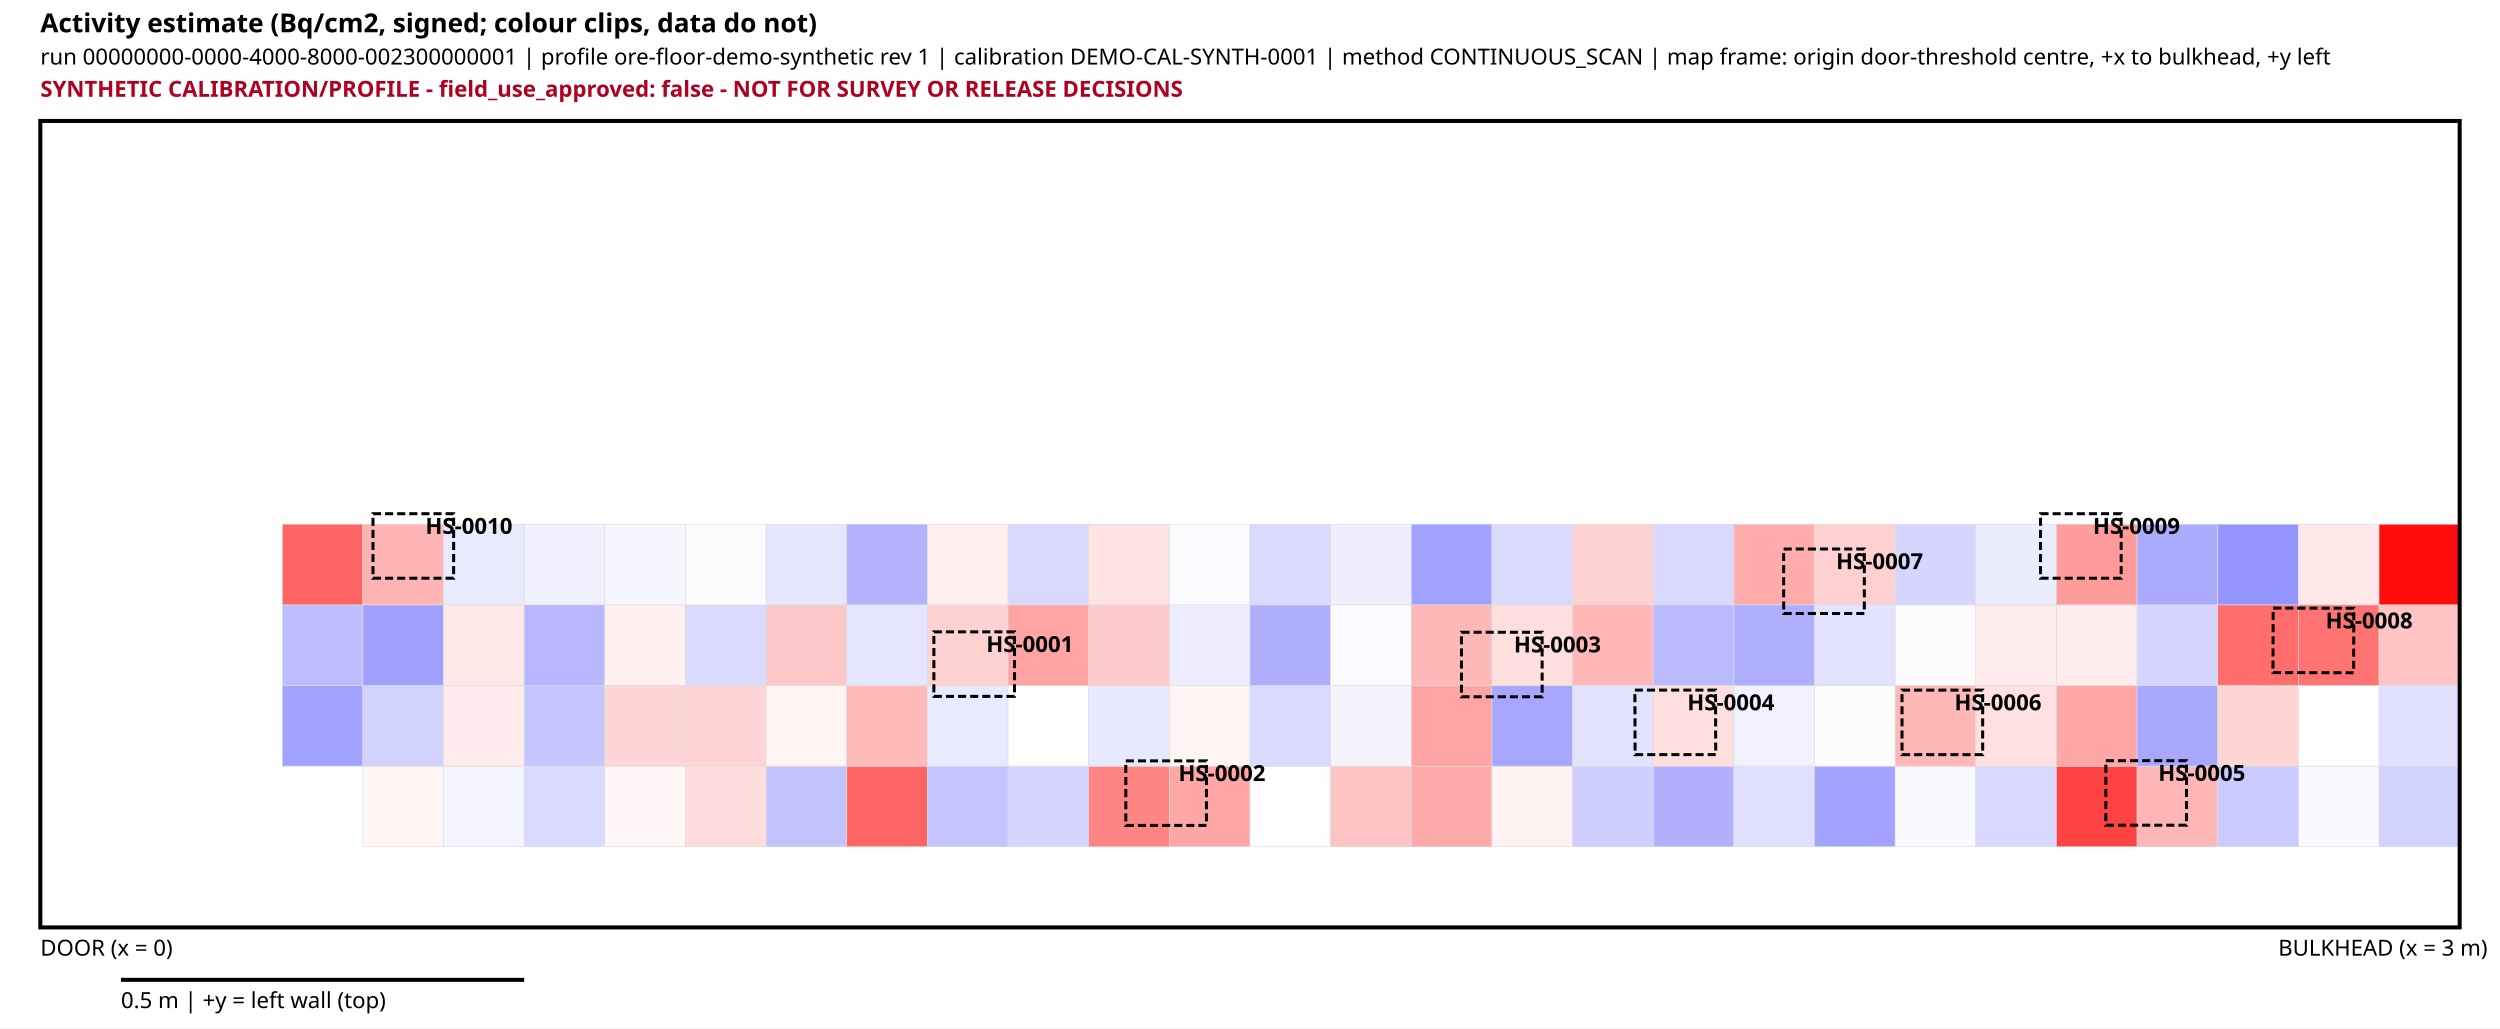
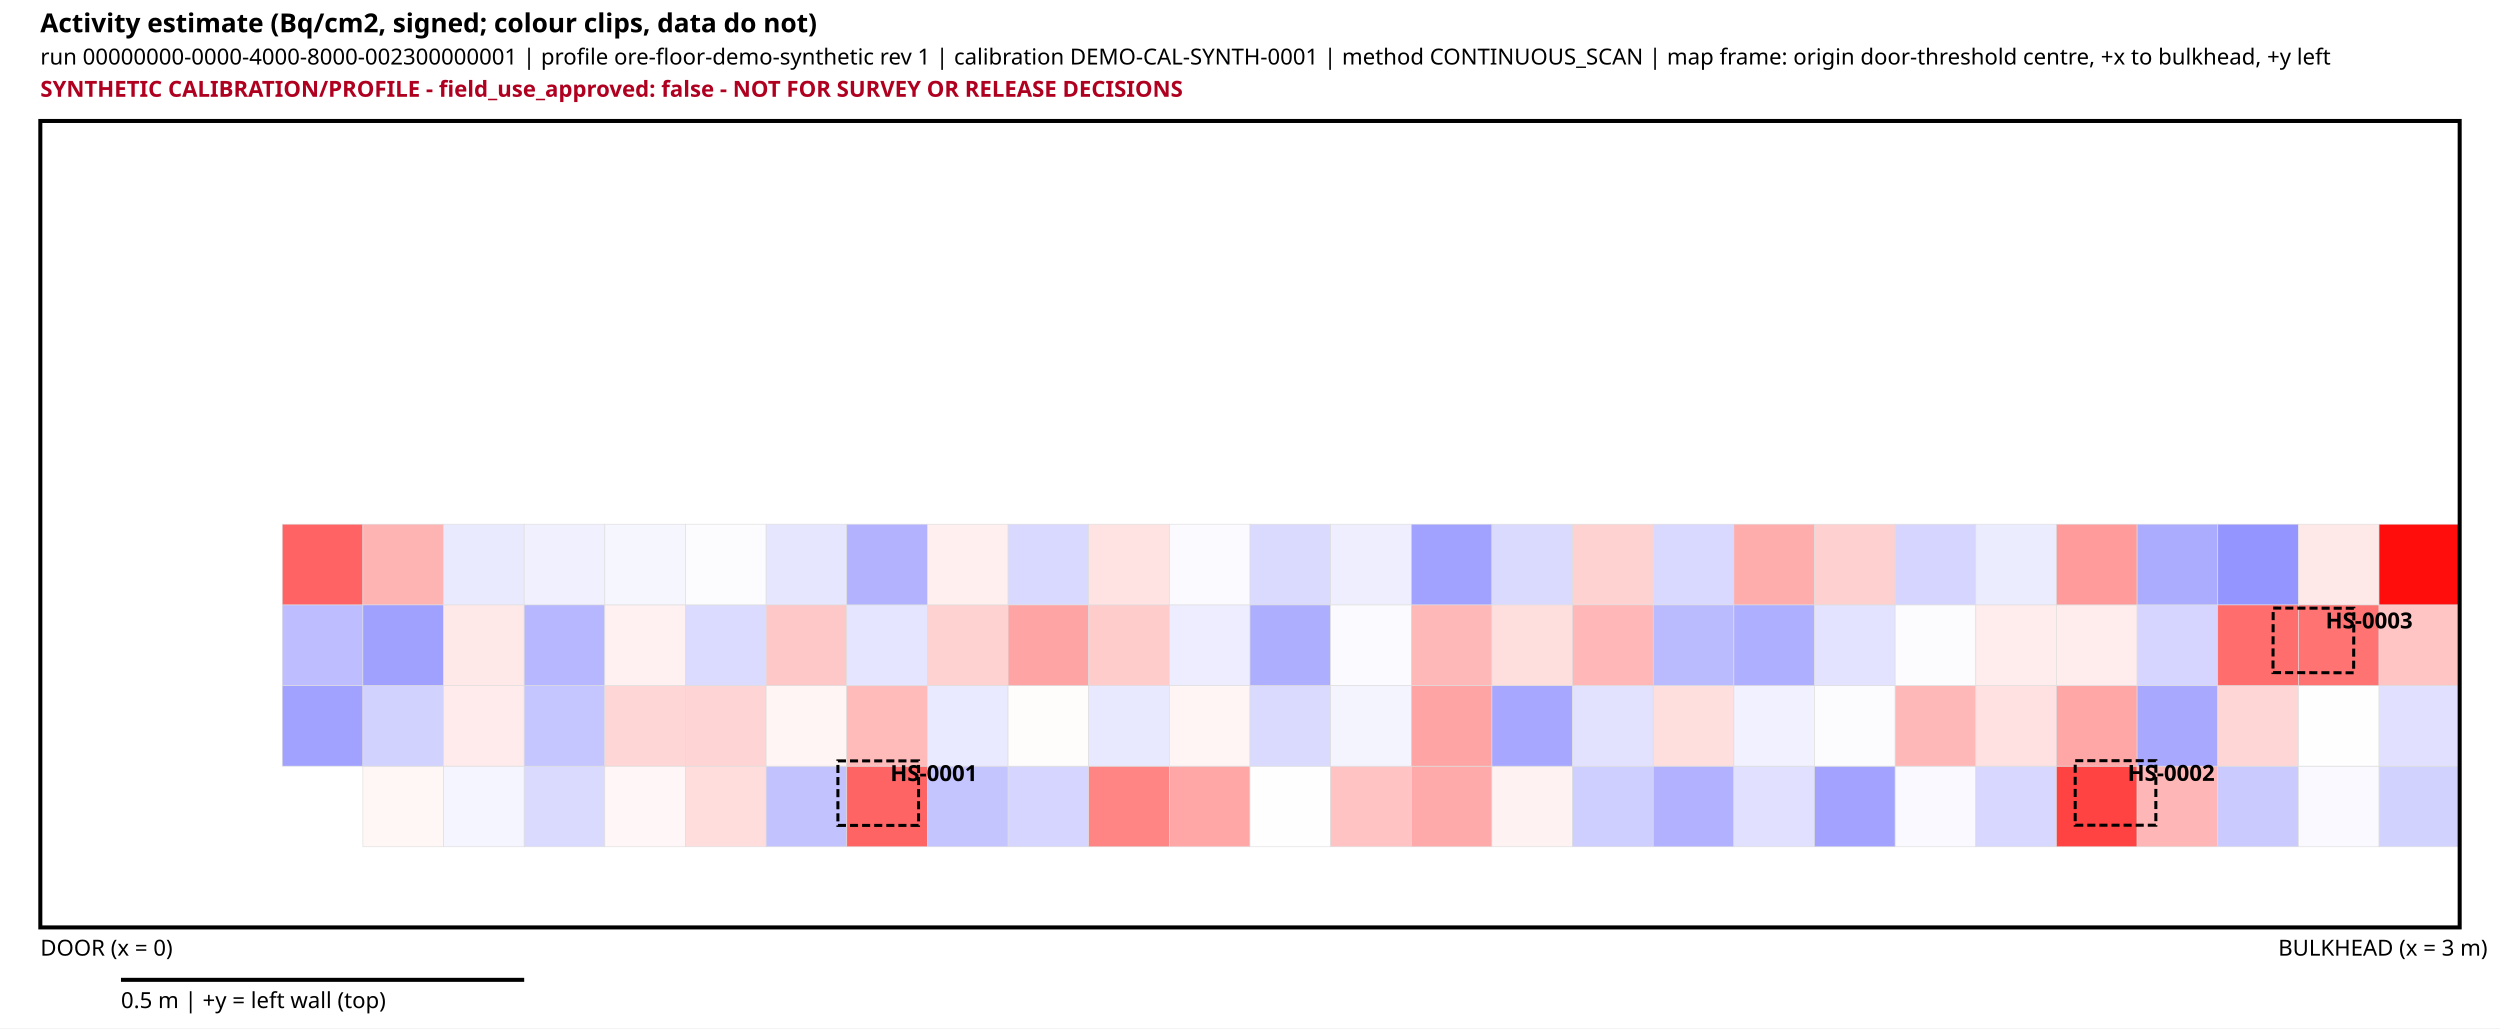
<svg xmlns="http://www.w3.org/2000/svg" width="1240" height="510" viewBox="0 0 1240 510" font-family="sans-serif" font-size="11">
  <defs>
    <pattern id="p-UNVISITED" width="8" height="8" patternUnits="userSpaceOnUse">
      <rect width="8" height="8" fill="#fff" />
      <path d="M0 8L8 0" stroke="#888" stroke-width="1" />
    </pattern>
    <pattern id="p-INVALID_DATA" width="8" height="8" patternUnits="userSpaceOnUse">
      <rect width="8" height="8" fill="#f6d5d5" />
      <path d="M0 0L8 8M0 8L8 0" stroke="#c83c3c" stroke-width="1" />
    </pattern>
    <pattern id="p-INSUFFICIENT_SENSITIVITY" width="6" height="6" patternUnits="userSpaceOnUse">
      <rect width="6" height="6" fill="#fdebc8" />
      <circle cx="3" cy="3" r="1.2" fill="#b9770e" />
    </pattern>
    <pattern id="p-BLOCKED" width="8" height="8" patternUnits="userSpaceOnUse">
      <rect width="8" height="8" fill="#e4dcf0" />
      <path d="M0 4H8" stroke="#785aa0" stroke-width="2" />
    </pattern>
    <pattern id="p-EXCLUDED" width="8" height="8" patternUnits="userSpaceOnUse">
      <rect width="8" height="8" fill="#5a5a5a" />
    </pattern>
    <pattern id="p-ACCEPTABLE" width="8" height="8" patternUnits="userSpaceOnUse">
      <rect width="8" height="8" fill="#2e8b57" />
    </pattern>
  </defs>
  <rect width="1240" height="510" fill="#fff" />
  <text x="20" y="16" font-size="13" font-weight="bold">Activity estimate (Bq/cm2, signed; colour clips, data do not)</text>
  <text x="20" y="32">run 00000000-0000-4000-8000-002300000001 | profile ore-floor-demo-synthetic rev 1 | calibration DEMO-CAL-SYNTH-0001 | method CONTINUOUS_SCAN | map frame: origin door-threshold centre, +x to bulkhead, +y left</text>
  <text x="20" y="48" fill="#b00020" font-weight="bold">SYNTHETIC CALIBRATION/PROFILE - field_use_approved: false - NOT FOR SURVEY OR RELEASE DECISIONS</text>
  <rect x="180.0" y="380.0" width="40.0" height="40.0" fill="rgb(255, 246, 246)" stroke="#ddd" stroke-width="0.3" />
  <rect x="220.0" y="380.0" width="40.0" height="40.0" fill="rgb(245, 245, 255)" stroke="#ddd" stroke-width="0.3" />
  <rect x="260.0" y="380.0" width="40.0" height="40.0" fill="rgb(218, 218, 255)" stroke="#ddd" stroke-width="0.3" />
  <rect x="300.0" y="380.0" width="40.0" height="40.0" fill="rgb(255, 247, 247)" stroke="#ddd" stroke-width="0.3" />
  <rect x="340.0" y="380.0" width="40.0" height="40.0" fill="rgb(255, 221, 221)" stroke="#ddd" stroke-width="0.3" />
  <rect x="380.0" y="380.0" width="40.0" height="40.0" fill="rgb(194, 194, 255)" stroke="#ddd" stroke-width="0.3" />
  <rect x="420.0" y="380.0" width="40.0" height="40.0" fill="rgb(255, 100, 100)" stroke="#ddd" stroke-width="0.3" />
  <rect x="460.0" y="380.0" width="40.0" height="40.0" fill="rgb(196, 196, 255)" stroke="#ddd" stroke-width="0.3" />
  <rect x="500.0" y="380.0" width="40.0" height="40.0" fill="rgb(213, 213, 255)" stroke="#ddd" stroke-width="0.3" />
  <rect x="540.0" y="380.0" width="40.0" height="40.0" fill="rgb(255, 132, 132)" stroke="#ddd" stroke-width="0.3" />
  <rect x="580.0" y="380.0" width="40.0" height="40.0" fill="rgb(255, 167, 167)" stroke="#ddd" stroke-width="0.3" />
  <rect x="620.0" y="380.0" width="40.0" height="40.0" fill="rgb(254, 254, 255)" stroke="#ddd" stroke-width="0.3" />
  <rect x="660.0" y="380.0" width="40.0" height="40.0" fill="rgb(255, 195, 195)" stroke="#ddd" stroke-width="0.3" />
  <rect x="700.0" y="380.0" width="40.0" height="40.0" fill="rgb(255, 170, 170)" stroke="#ddd" stroke-width="0.3" />
  <rect x="740.0" y="380.0" width="40.0" height="40.0" fill="rgb(255, 242, 242)" stroke="#ddd" stroke-width="0.3" />
  <rect x="780.0" y="380.0" width="40.0" height="40.0" fill="rgb(206, 206, 255)" stroke="#ddd" stroke-width="0.3" />
  <rect x="820.0" y="380.0" width="40.0" height="40.0" fill="rgb(177, 177, 255)" stroke="#ddd" stroke-width="0.3" />
  <rect x="860.0" y="380.0" width="40.0" height="40.0" fill="rgb(225, 225, 255)" stroke="#ddd" stroke-width="0.3" />
  <rect x="900.0" y="380.0" width="40.0" height="40.0" fill="rgb(163, 163, 255)" stroke="#ddd" stroke-width="0.3" />
  <rect x="940.0" y="380.0" width="40.0" height="40.0" fill="rgb(249, 249, 255)" stroke="#ddd" stroke-width="0.3" />
  <rect x="980.0" y="380.0" width="40.0" height="40.0" fill="rgb(215, 215, 255)" stroke="#ddd" stroke-width="0.3" />
  <rect x="1020.0" y="380.0" width="40.0" height="40.0" fill="rgb(255, 66, 66)" stroke="#ddd" stroke-width="0.3" />
  <rect x="1060.0" y="380.0" width="40.0" height="40.0" fill="rgb(255, 182, 182)" stroke="#ddd" stroke-width="0.3" />
  <rect x="1100.0" y="380.0" width="40.0" height="40.0" fill="rgb(202, 202, 255)" stroke="#ddd" stroke-width="0.3" />
  <rect x="1140.0" y="380.0" width="40.0" height="40.0" fill="rgb(249, 249, 255)" stroke="#ddd" stroke-width="0.3" />
  <rect x="1180.0" y="380.0" width="40.0" height="40.0" fill="rgb(210, 210, 255)" stroke="#ddd" stroke-width="0.3" />
  <rect x="140.0" y="340.0" width="40.0" height="40.0" fill="rgb(161, 161, 255)" stroke="#ddd" stroke-width="0.3" />
  <rect x="180.0" y="340.0" width="40.0" height="40.0" fill="rgb(210, 210, 255)" stroke="#ddd" stroke-width="0.3" />
  <rect x="220.0" y="340.0" width="40.0" height="40.0" fill="rgb(255, 235, 235)" stroke="#ddd" stroke-width="0.3" />
  <rect x="260.0" y="340.0" width="40.0" height="40.0" fill="rgb(197, 197, 255)" stroke="#ddd" stroke-width="0.3" />
  <rect x="300.0" y="340.0" width="40.0" height="40.0" fill="rgb(255, 214, 214)" stroke="#ddd" stroke-width="0.3" />
  <rect x="340.0" y="340.0" width="40.0" height="40.0" fill="rgb(255, 212, 212)" stroke="#ddd" stroke-width="0.3" />
  <rect x="380.0" y="340.0" width="40.0" height="40.0" fill="rgb(255, 245, 245)" stroke="#ddd" stroke-width="0.3" />
  <rect x="420.0" y="340.0" width="40.0" height="40.0" fill="rgb(255, 186, 186)" stroke="#ddd" stroke-width="0.3" />
  <rect x="460.0" y="340.0" width="40.0" height="40.0" fill="rgb(233, 233, 255)" stroke="#ddd" stroke-width="0.3" />
  <rect x="500.0" y="340.0" width="40.0" height="40.0" fill="rgb(255, 252, 252)" stroke="#ddd" stroke-width="0.3" />
  <rect x="540.0" y="340.0" width="40.0" height="40.0" fill="rgb(232, 232, 255)" stroke="#ddd" stroke-width="0.3" />
  <rect x="580.0" y="340.0" width="40.0" height="40.0" fill="rgb(255, 245, 245)" stroke="#ddd" stroke-width="0.3" />
  <rect x="620.0" y="340.0" width="40.0" height="40.0" fill="rgb(218, 218, 255)" stroke="#ddd" stroke-width="0.3" />
  <rect x="660.0" y="340.0" width="40.0" height="40.0" fill="rgb(244, 244, 255)" stroke="#ddd" stroke-width="0.3" />
  <rect x="700.0" y="340.0" width="40.0" height="40.0" fill="rgb(255, 164, 164)" stroke="#ddd" stroke-width="0.3" />
  <rect x="740.0" y="340.0" width="40.0" height="40.0" fill="rgb(167, 167, 255)" stroke="#ddd" stroke-width="0.3" />
  <rect x="780.0" y="340.0" width="40.0" height="40.0" fill="rgb(226, 226, 255)" stroke="#ddd" stroke-width="0.3" />
  <rect x="820.0" y="340.0" width="40.0" height="40.0" fill="rgb(255, 222, 222)" stroke="#ddd" stroke-width="0.3" />
  <rect x="860.0" y="340.0" width="40.0" height="40.0" fill="rgb(241, 241, 255)" stroke="#ddd" stroke-width="0.3" />
  <rect x="900.0" y="340.0" width="40.0" height="40.0" fill="rgb(252, 252, 255)" stroke="#ddd" stroke-width="0.3" />
  <rect x="940.0" y="340.0" width="40.0" height="40.0" fill="rgb(255, 184, 184)" stroke="#ddd" stroke-width="0.3" />
  <rect x="980.0" y="340.0" width="40.0" height="40.0" fill="rgb(255, 225, 225)" stroke="#ddd" stroke-width="0.3" />
  <rect x="1020.0" y="340.0" width="40.0" height="40.0" fill="rgb(255, 166, 166)" stroke="#ddd" stroke-width="0.3" />
  <rect x="1060.0" y="340.0" width="40.0" height="40.0" fill="rgb(168, 168, 255)" stroke="#ddd" stroke-width="0.3" />
  <rect x="1100.0" y="340.0" width="40.0" height="40.0" fill="rgb(255, 214, 214)" stroke="#ddd" stroke-width="0.3" />
  <rect x="1140.0" y="340.0" width="40.0" height="40.0" fill="rgb(254, 254, 255)" stroke="#ddd" stroke-width="0.3" />
  <rect x="1180.0" y="340.0" width="40.0" height="40.0" fill="rgb(225, 225, 255)" stroke="#ddd" stroke-width="0.3" />
  <rect x="140.0" y="300.0" width="40.0" height="40.0" fill="rgb(189, 189, 255)" stroke="#ddd" stroke-width="0.3" />
  <rect x="180.0" y="300.0" width="40.0" height="40.0" fill="rgb(160, 160, 255)" stroke="#ddd" stroke-width="0.3" />
  <rect x="220.0" y="300.0" width="40.0" height="40.0" fill="rgb(255, 232, 232)" stroke="#ddd" stroke-width="0.3" />
  <rect x="260.0" y="300.0" width="40.0" height="40.0" fill="rgb(183, 183, 255)" stroke="#ddd" stroke-width="0.3" />
  <rect x="300.0" y="300.0" width="40.0" height="40.0" fill="rgb(255, 241, 241)" stroke="#ddd" stroke-width="0.3" />
  <rect x="340.0" y="300.0" width="40.0" height="40.0" fill="rgb(219, 219, 255)" stroke="#ddd" stroke-width="0.3" />
  <rect x="380.0" y="300.0" width="40.0" height="40.0" fill="rgb(255, 200, 200)" stroke="#ddd" stroke-width="0.3" />
  <rect x="420.0" y="300.0" width="40.0" height="40.0" fill="rgb(229, 229, 255)" stroke="#ddd" stroke-width="0.3" />
  <rect x="460.0" y="300.0" width="40.0" height="40.0" fill="rgb(255, 210, 210)" stroke="#ddd" stroke-width="0.3" />
  <rect x="500.0" y="300.0" width="40.0" height="40.0" fill="rgb(255, 164, 164)" stroke="#ddd" stroke-width="0.3" />
  <rect x="540.0" y="300.0" width="40.0" height="40.0" fill="rgb(255, 204, 204)" stroke="#ddd" stroke-width="0.3" />
  <rect x="580.0" y="300.0" width="40.0" height="40.0" fill="rgb(237, 237, 255)" stroke="#ddd" stroke-width="0.3" />
  <rect x="620.0" y="300.0" width="40.0" height="40.0" fill="rgb(174, 174, 255)" stroke="#ddd" stroke-width="0.3" />
  <rect x="660.0" y="300.0" width="40.0" height="40.0" fill="rgb(251, 251, 255)" stroke="#ddd" stroke-width="0.3" />
  <rect x="700.0" y="300.0" width="40.0" height="40.0" fill="rgb(255, 184, 184)" stroke="#ddd" stroke-width="0.3" />
  <rect x="740.0" y="300.0" width="40.0" height="40.0" fill="rgb(255, 222, 222)" stroke="#ddd" stroke-width="0.3" />
  <rect x="780.0" y="300.0" width="40.0" height="40.0" fill="rgb(255, 183, 183)" stroke="#ddd" stroke-width="0.3" />
  <rect x="820.0" y="300.0" width="40.0" height="40.0" fill="rgb(186, 186, 255)" stroke="#ddd" stroke-width="0.3" />
  <rect x="860.0" y="300.0" width="40.0" height="40.0" fill="rgb(175, 175, 255)" stroke="#ddd" stroke-width="0.3" />
  <rect x="900.0" y="300.0" width="40.0" height="40.0" fill="rgb(227, 227, 255)" stroke="#ddd" stroke-width="0.3" />
  <rect x="940.0" y="300.0" width="40.0" height="40.0" fill="rgb(252, 252, 255)" stroke="#ddd" stroke-width="0.3" />
  <rect x="980.0" y="300.0" width="40.0" height="40.0" fill="rgb(255, 236, 236)" stroke="#ddd" stroke-width="0.3" />
  <rect x="1020.0" y="300.0" width="40.0" height="40.0" fill="rgb(255, 236, 236)" stroke="#ddd" stroke-width="0.3" />
  <rect x="1060.0" y="300.0" width="40.0" height="40.0" fill="rgb(213, 213, 255)" stroke="#ddd" stroke-width="0.3" />
  <rect x="1100.0" y="300.0" width="40.0" height="40.0" fill="rgb(255, 109, 109)" stroke="#ddd" stroke-width="0.3" />
  <rect x="1140.0" y="300.0" width="40.0" height="40.0" fill="rgb(255, 115, 115)" stroke="#ddd" stroke-width="0.3" />
  <rect x="1180.0" y="300.0" width="40.0" height="40.0" fill="rgb(255, 196, 196)" stroke="#ddd" stroke-width="0.3" />
  <rect x="140.0" y="260.0" width="40.0" height="40.0" fill="rgb(255, 99, 99)" stroke="#ddd" stroke-width="0.3" />
  <rect x="180.0" y="260.0" width="40.0" height="40.0" fill="rgb(255, 180, 180)" stroke="#ddd" stroke-width="0.3" />
  <rect x="220.0" y="260.0" width="40.0" height="40.0" fill="rgb(234, 234, 255)" stroke="#ddd" stroke-width="0.3" />
  <rect x="260.0" y="260.0" width="40.0" height="40.0" fill="rgb(240, 240, 255)" stroke="#ddd" stroke-width="0.3" />
  <rect x="300.0" y="260.0" width="40.0" height="40.0" fill="rgb(246, 246, 255)" stroke="#ddd" stroke-width="0.3" />
  <rect x="340.0" y="260.0" width="40.0" height="40.0" fill="rgb(252, 252, 255)" stroke="#ddd" stroke-width="0.3" />
  <rect x="380.0" y="260.0" width="40.0" height="40.0" fill="rgb(230, 230, 255)" stroke="#ddd" stroke-width="0.3" />
  <rect x="420.0" y="260.0" width="40.0" height="40.0" fill="rgb(178, 178, 255)" stroke="#ddd" stroke-width="0.3" />
  <rect x="460.0" y="260.0" width="40.0" height="40.0" fill="rgb(255, 239, 239)" stroke="#ddd" stroke-width="0.3" />
  <rect x="500.0" y="260.0" width="40.0" height="40.0" fill="rgb(217, 217, 255)" stroke="#ddd" stroke-width="0.3" />
  <rect x="540.0" y="260.0" width="40.0" height="40.0" fill="rgb(255, 227, 227)" stroke="#ddd" stroke-width="0.3" />
  <rect x="580.0" y="260.0" width="40.0" height="40.0" fill="rgb(250, 250, 255)" stroke="#ddd" stroke-width="0.3" />
  <rect x="620.0" y="260.0" width="40.0" height="40.0" fill="rgb(218, 218, 255)" stroke="#ddd" stroke-width="0.3" />
  <rect x="660.0" y="260.0" width="40.0" height="40.0" fill="rgb(238, 238, 255)" stroke="#ddd" stroke-width="0.3" />
  <rect x="700.0" y="260.0" width="40.0" height="40.0" fill="rgb(161, 161, 255)" stroke="#ddd" stroke-width="0.3" />
  <rect x="740.0" y="260.0" width="40.0" height="40.0" fill="rgb(218, 218, 255)" stroke="#ddd" stroke-width="0.3" />
  <rect x="780.0" y="260.0" width="40.0" height="40.0" fill="rgb(255, 210, 210)" stroke="#ddd" stroke-width="0.3" />
  <rect x="820.0" y="260.0" width="40.0" height="40.0" fill="rgb(217, 217, 255)" stroke="#ddd" stroke-width="0.3" />
  <rect x="860.0" y="260.0" width="40.0" height="40.0" fill="rgb(255, 172, 172)" stroke="#ddd" stroke-width="0.3" />
  <rect x="900.0" y="260.0" width="40.0" height="40.0" fill="rgb(255, 208, 208)" stroke="#ddd" stroke-width="0.3" />
  <rect x="940.0" y="260.0" width="40.0" height="40.0" fill="rgb(213, 213, 255)" stroke="#ddd" stroke-width="0.3" />
  <rect x="980.0" y="260.0" width="40.0" height="40.0" fill="rgb(236, 236, 255)" stroke="#ddd" stroke-width="0.3" />
  <rect x="1020.0" y="260.0" width="40.0" height="40.0" fill="rgb(255, 155, 155)" stroke="#ddd" stroke-width="0.3" />
  <rect x="1060.0" y="260.0" width="40.0" height="40.0" fill="rgb(172, 172, 255)" stroke="#ddd" stroke-width="0.3" />
  <rect x="1100.0" y="260.0" width="40.0" height="40.0" fill="rgb(149, 149, 255)" stroke="#ddd" stroke-width="0.3" />
  <rect x="1140.0" y="260.0" width="40.0" height="40.0" fill="rgb(255, 232, 232)" stroke="#ddd" stroke-width="0.3" />
  <rect x="1180.0" y="260.0" width="40.0" height="40.0" fill="rgb(255, 12, 12)" stroke="#ddd" stroke-width="0.3" />
  <rect x="20.0" y="60.0" width="1200.0" height="400.0" fill="none" stroke="#000" stroke-width="2" />
  <text x="20.0" y="474.0">DOOR (x = 0)</text>
  <text x="1130.0" y="474.0">BULKHEAD (x = 3 m)</text>
  <line x1="60.0" y1="486.0" x2="260.0" y2="486.0" stroke="#000" stroke-width="2" />
  <text x="60.0" y="500.0">0.5 m | +y = left wall (top)</text>
-   <polygon points="463.2,345.4 503.2,345.4 503.2,313.4 463.2,313.4" fill="none" stroke="#000" stroke-width="1.5" stroke-dasharray="4 2" />
-   <text x="489.2" y="323.4" font-weight="bold">HS-0001</text>
-   <polygon points="558.4,409.4 598.4,409.4 598.4,377.4 558.4,377.4" fill="none" stroke="#000" stroke-width="1.5" stroke-dasharray="4 2" />
-   <text x="584.5" y="387.4" font-weight="bold">HS-0002</text>
-   <polygon points="724.9,345.6 764.9,345.6 764.9,313.6 724.9,313.6" fill="none" stroke="#000" stroke-width="1.5" stroke-dasharray="4 2" />
-   <text x="750.9" y="323.6" font-weight="bold">HS-0003</text>
-   <polygon points="811.0,374.3 851.0,374.3 850.9,342.3 810.9,342.3" fill="none" stroke="#000" stroke-width="1.5" stroke-dasharray="4 2" />
-   <text x="836.9" y="352.3" font-weight="bold">HS-0004</text>
-   <polygon points="1044.5,409.3 1084.5,409.3 1084.5,377.3 1044.5,377.3" fill="none" stroke="#000" stroke-width="1.5" stroke-dasharray="4 2" />
-   <text x="1070.5" y="387.3" font-weight="bold">HS-0005</text>
-   <polygon points="943.4,374.3 983.4,374.3 983.4,342.3 943.4,342.3" fill="none" stroke="#000" stroke-width="1.5" stroke-dasharray="4 2" />
-   <text x="969.4" y="352.3" font-weight="bold">HS-0006</text>
-   <polygon points="884.7,304.3 924.7,304.3 924.7,272.3 884.7,272.3" fill="none" stroke="#000" stroke-width="1.5" stroke-dasharray="4 2" />
-   <text x="910.7" y="282.3" font-weight="bold">HS-0007</text>
+   <polygon points="415.6,409.4 455.6,409.4 455.6,377.4 415.6,377.4" fill="none" stroke="#000" stroke-width="1.5" stroke-dasharray="4 2" />
+   <text x="441.6" y="387.4" font-weight="bold">HS-0001</text>
+   <polygon points="1029.3,409.3 1069.3,409.3 1069.3,377.3 1029.3,377.3" fill="none" stroke="#000" stroke-width="1.5" stroke-dasharray="4 2" />
+   <text x="1055.3" y="387.3" font-weight="bold">HS-0002</text>
  <polygon points="1127.4,333.6 1167.4,333.7 1167.5,301.7 1127.5,301.6" fill="none" stroke="#000" stroke-width="1.5" stroke-dasharray="4 2" />
-   <text x="1153.5" y="311.7" font-weight="bold">HS-0008</text>
-   <polygon points="1052.1,254.8 1012.1,254.8 1012.1,286.8 1052.1,286.8" fill="none" stroke="#000" stroke-width="1.5" stroke-dasharray="4 2" />
-   <text x="1038.1" y="264.8" font-weight="bold">HS-0009</text>
-   <polygon points="225.0,254.8 185.0,254.8 185.0,286.8 225.0,286.8" fill="none" stroke="#000" stroke-width="1.5" stroke-dasharray="4 2" />
-   <text x="211.0" y="264.8" font-weight="bold">HS-0010</text>
+   <text x="1153.5" y="311.7" font-weight="bold">HS-0003</text>
</svg>
